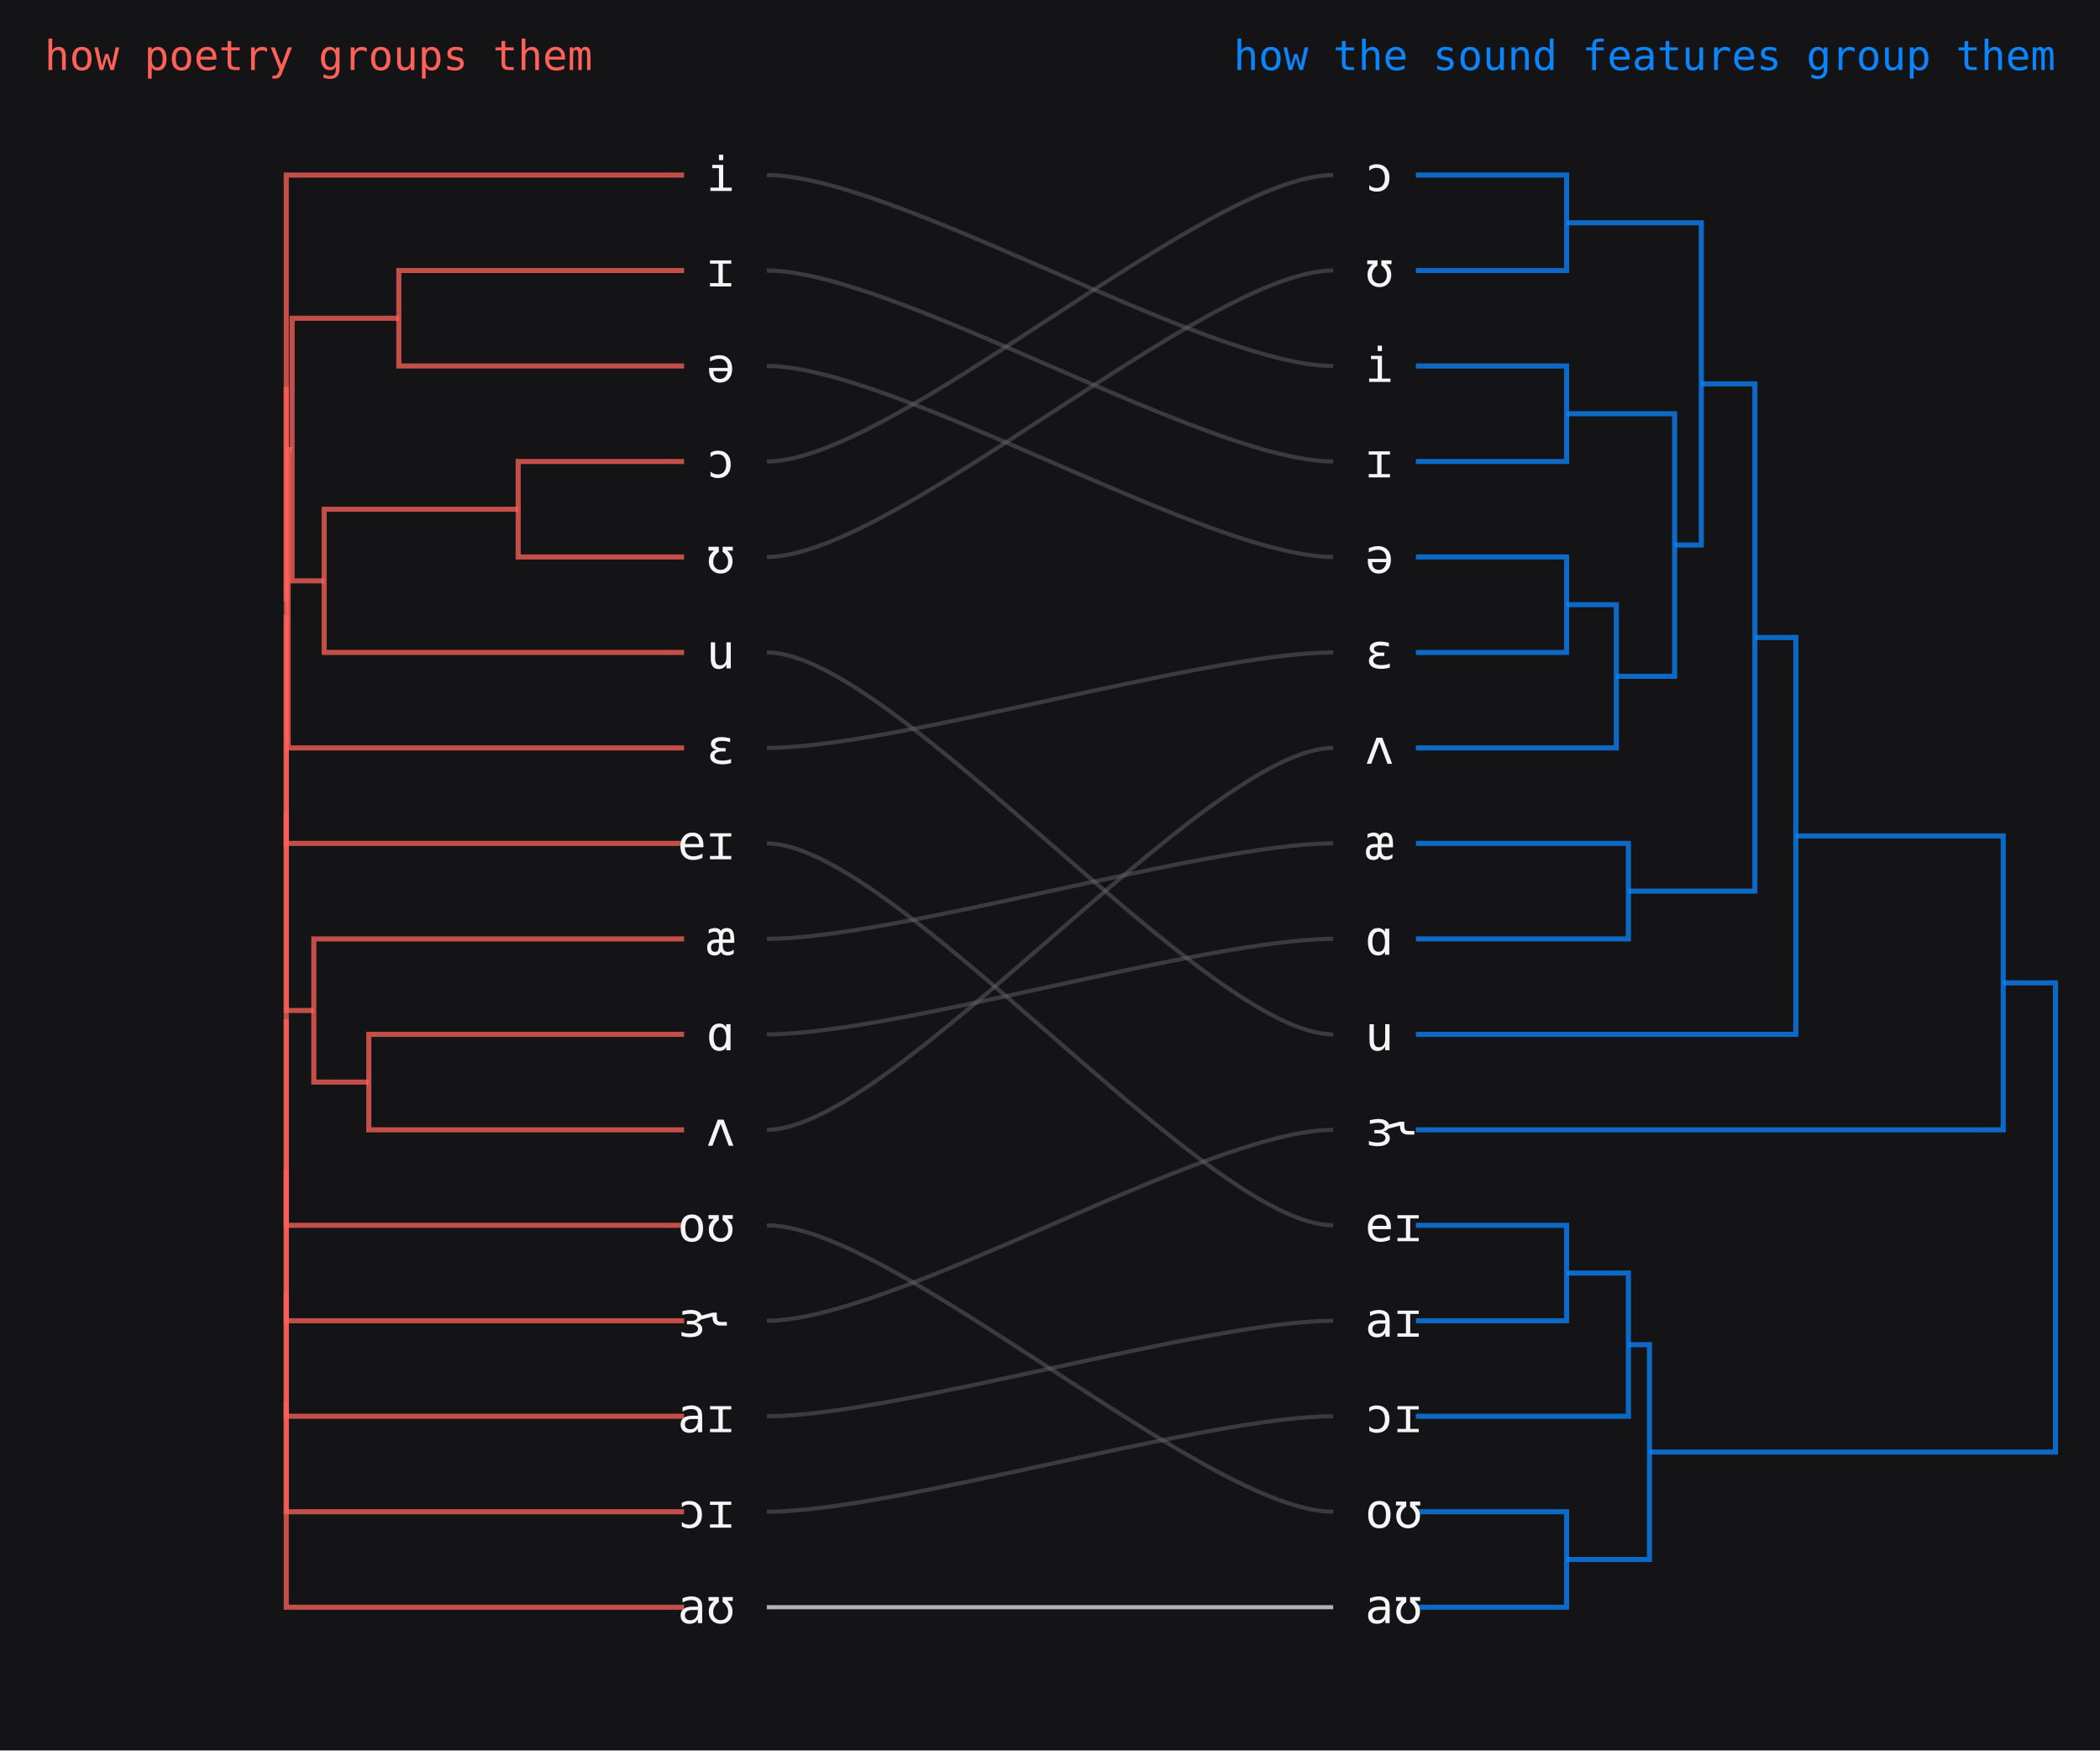
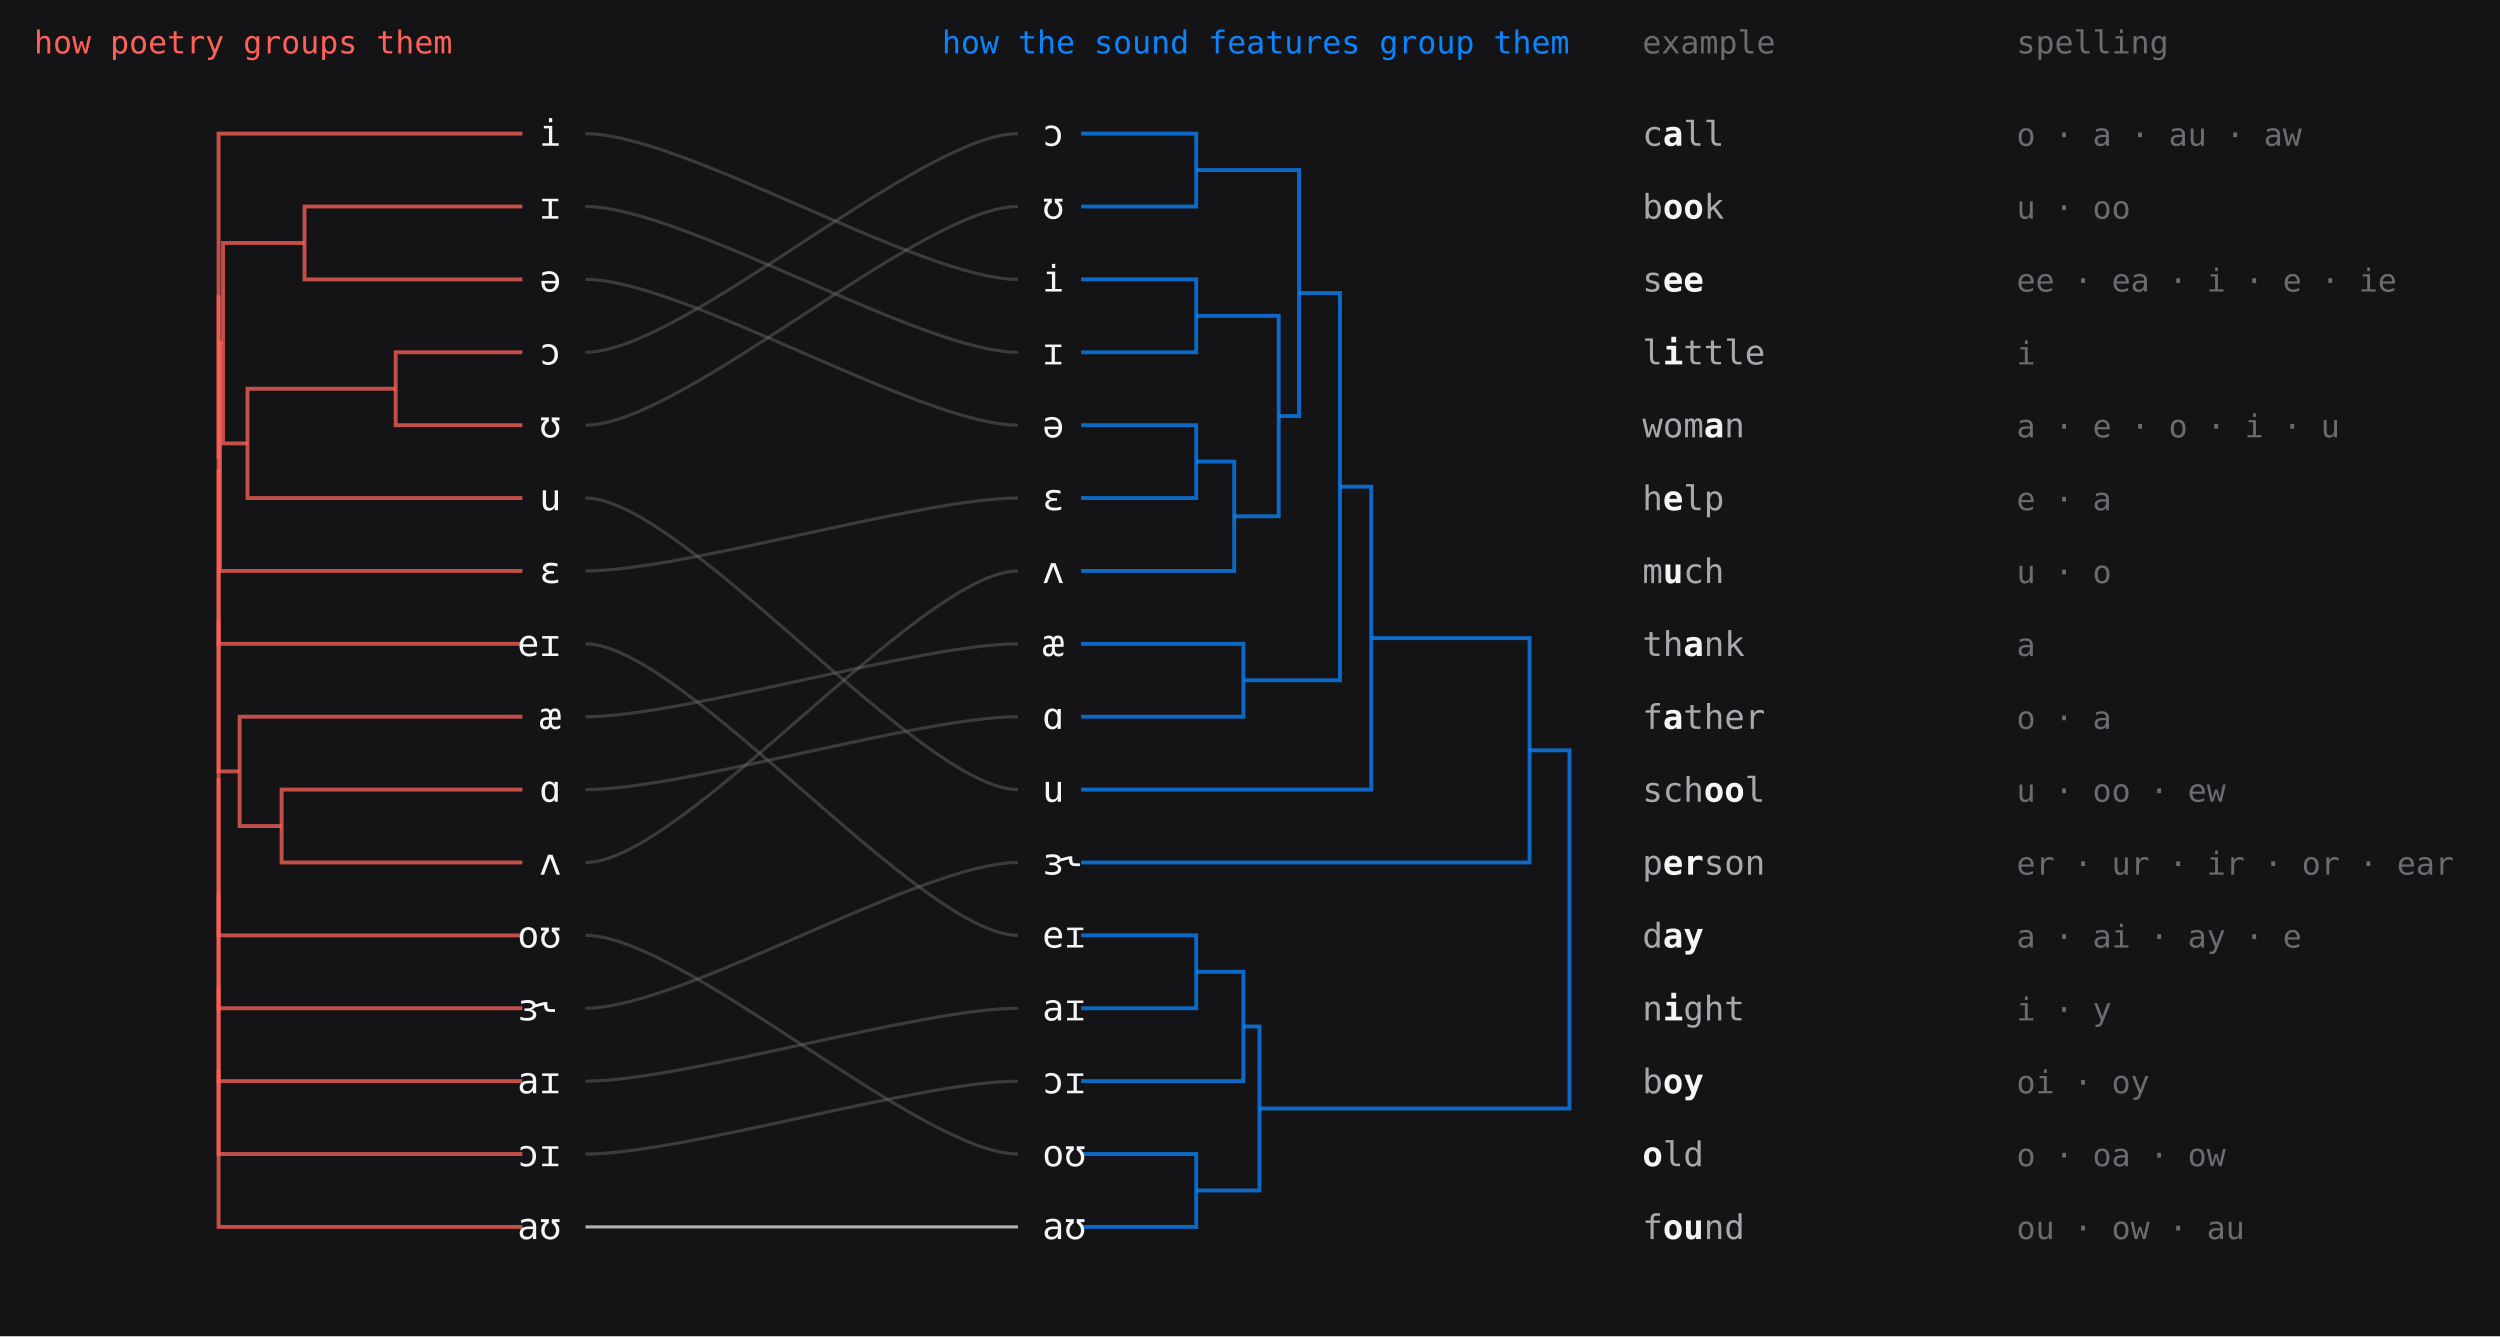
- <svg xmlns="http://www.w3.org/2000/svg" viewBox="0 0 660 550" font-family="ui-monospace,Menlo,monospace">
-   <rect width="660" height="550" fill="#141416" />
+ <svg xmlns="http://www.w3.org/2000/svg" viewBox="0 0 1029 550" font-family="ui-monospace,Menlo,monospace">
+   <rect width="1029" height="550" fill="#141416" />
  <path d="M215 85H125.353V115H215" fill="none" stroke="#ff6158" stroke-width="1.6" stroke-opacity=".75" />
  <path d="M215 145H162.862V175H215" fill="none" stroke="#ff6158" stroke-width="1.6" stroke-opacity=".75" />
  <path d="M162.862 160H101.884V205H215" fill="none" stroke="#ff6158" stroke-width="1.6" stroke-opacity=".75" />
  <path d="M125.353 100H91.807V182.5H101.884" fill="none" stroke="#ff6158" stroke-width="1.6" stroke-opacity=".75" />
  <path d="M91.807 141.25H90.557V235H215" fill="none" stroke="#ff6158" stroke-width="1.6" stroke-opacity=".75" />
  <path d="M215 55H89.969V188.125H90.557" fill="none" stroke="#ff6158" stroke-width="1.6" stroke-opacity=".75" />
  <path d="M89.969 121.562H89.969V265H215" fill="none" stroke="#ff6158" stroke-width="1.6" stroke-opacity=".75" />
  <path d="M215 325H115.913V355H215" fill="none" stroke="#ff6158" stroke-width="1.6" stroke-opacity=".75" />
  <path d="M215 295H98.634V340H115.913" fill="none" stroke="#ff6158" stroke-width="1.6" stroke-opacity=".75" />
  <path d="M89.969 193.281H89.969V317.5H98.634" fill="none" stroke="#ff6158" stroke-width="1.6" stroke-opacity=".75" />
  <path d="M89.969 255.391H89.969V385H215" fill="none" stroke="#ff6158" stroke-width="1.6" stroke-opacity=".75" />
  <path d="M89.969 320.195H89.969V415H215" fill="none" stroke="#ff6158" stroke-width="1.6" stroke-opacity=".75" />
  <path d="M89.969 367.598H89.969V445H215" fill="none" stroke="#ff6158" stroke-width="1.6" stroke-opacity=".75" />
  <path d="M89.969 406.299H89.969V475H215" fill="none" stroke="#ff6158" stroke-width="1.6" stroke-opacity=".75" />
  <path d="M89.969 440.649H89.969V505H215" fill="none" stroke="#ff6158" stroke-width="1.6" stroke-opacity=".75" />
  <path d="M445 55H492.362V85H445" fill="none" stroke="#0b85fe" stroke-width="1.6" stroke-opacity=".75" />
  <path d="M445 115H492.362V145H445" fill="none" stroke="#0b85fe" stroke-width="1.6" stroke-opacity=".75" />
  <path d="M445 175H492.362V205H445" fill="none" stroke="#0b85fe" stroke-width="1.6" stroke-opacity=".75" />
  <path d="M492.362 190H507.991V235H445" fill="none" stroke="#0b85fe" stroke-width="1.6" stroke-opacity=".75" />
  <path d="M492.362 130H526.308V212.5H507.991" fill="none" stroke="#0b85fe" stroke-width="1.6" stroke-opacity=".75" />
  <path d="M492.362 70H534.697V171.25H526.308" fill="none" stroke="#0b85fe" stroke-width="1.6" stroke-opacity=".75" />
  <path d="M445 265H511.779V295H445" fill="none" stroke="#0b85fe" stroke-width="1.6" stroke-opacity=".75" />
  <path d="M534.697 120.625H551.526V280H511.779" fill="none" stroke="#0b85fe" stroke-width="1.6" stroke-opacity=".75" />
  <path d="M551.526 200.312H564.405V325H445" fill="none" stroke="#0b85fe" stroke-width="1.6" stroke-opacity=".75" />
  <path d="M564.405 262.656H629.583V355H445" fill="none" stroke="#0b85fe" stroke-width="1.6" stroke-opacity=".75" />
  <path d="M445 385H492.362V415H445" fill="none" stroke="#0b85fe" stroke-width="1.6" stroke-opacity=".75" />
  <path d="M492.362 400H511.779V445H445" fill="none" stroke="#0b85fe" stroke-width="1.6" stroke-opacity=".75" />
  <path d="M445 475H492.362V505H445" fill="none" stroke="#0b85fe" stroke-width="1.6" stroke-opacity=".75" />
  <path d="M511.779 422.5H518.406V490H492.362" fill="none" stroke="#0b85fe" stroke-width="1.6" stroke-opacity=".75" />
  <path d="M629.583 308.828H646V456.25H518.406" fill="none" stroke="#0b85fe" stroke-width="1.6" stroke-opacity=".75" />
  <path d="M241 55C281 55 379 115 419 115" fill="none" stroke="#6b6b70" stroke-width="1.3" stroke-opacity="0.45" />
  <text x="231" y="60" text-anchor="end" fill="#f5f5f7" font-size="15">i</text>
  <text x="429" y="120" fill="#f5f5f7" font-size="15">i</text>
  <path d="M241 85C281 85 379 145 419 145" fill="none" stroke="#6b6b70" stroke-width="1.3" stroke-opacity="0.45" />
  <text x="231" y="90" text-anchor="end" fill="#f5f5f7" font-size="15">ɪ</text>
  <text x="429" y="150" fill="#f5f5f7" font-size="15">ɪ</text>
  <path d="M241 115C281 115 379 175 419 175" fill="none" stroke="#6b6b70" stroke-width="1.3" stroke-opacity="0.45" />
  <text x="231" y="120" text-anchor="end" fill="#f5f5f7" font-size="15">ə</text>
  <text x="429" y="180" fill="#f5f5f7" font-size="15">ə</text>
  <path d="M241 145C281 145 379 55 419 55" fill="none" stroke="#6b6b70" stroke-width="1.3" stroke-opacity="0.45" />
  <text x="231" y="150" text-anchor="end" fill="#f5f5f7" font-size="15">ɔ</text>
  <text x="429" y="60" fill="#f5f5f7" font-size="15">ɔ</text>
  <path d="M241 175C281 175 379 85 419 85" fill="none" stroke="#6b6b70" stroke-width="1.3" stroke-opacity="0.45" />
  <text x="231" y="180" text-anchor="end" fill="#f5f5f7" font-size="15">ʊ</text>
  <text x="429" y="90" fill="#f5f5f7" font-size="15">ʊ</text>
  <path d="M241 205C281 205 379 325 419 325" fill="none" stroke="#6b6b70" stroke-width="1.3" stroke-opacity="0.45" />
  <text x="231" y="210" text-anchor="end" fill="#f5f5f7" font-size="15">u</text>
  <text x="429" y="330" fill="#f5f5f7" font-size="15">u</text>
  <path d="M241 235C281 235 379 205 419 205" fill="none" stroke="#6b6b70" stroke-width="1.3" stroke-opacity="0.45" />
  <text x="231" y="240" text-anchor="end" fill="#f5f5f7" font-size="15">ɛ</text>
  <text x="429" y="210" fill="#f5f5f7" font-size="15">ɛ</text>
  <path d="M241 265C281 265 379 385 419 385" fill="none" stroke="#6b6b70" stroke-width="1.3" stroke-opacity="0.45" />
  <text x="231" y="270" text-anchor="end" fill="#f5f5f7" font-size="15">eɪ</text>
  <text x="429" y="390" fill="#f5f5f7" font-size="15">eɪ</text>
  <path d="M241 295C281 295 379 265 419 265" fill="none" stroke="#6b6b70" stroke-width="1.3" stroke-opacity="0.45" />
  <text x="231" y="300" text-anchor="end" fill="#f5f5f7" font-size="15">æ</text>
  <text x="429" y="270" fill="#f5f5f7" font-size="15">æ</text>
  <path d="M241 325C281 325 379 295 419 295" fill="none" stroke="#6b6b70" stroke-width="1.3" stroke-opacity="0.45" />
  <text x="231" y="330" text-anchor="end" fill="#f5f5f7" font-size="15">ɑ</text>
  <text x="429" y="300" fill="#f5f5f7" font-size="15">ɑ</text>
  <path d="M241 355C281 355 379 235 419 235" fill="none" stroke="#6b6b70" stroke-width="1.3" stroke-opacity="0.45" />
  <text x="231" y="360" text-anchor="end" fill="#f5f5f7" font-size="15">ʌ</text>
  <text x="429" y="240" fill="#f5f5f7" font-size="15">ʌ</text>
  <path d="M241 385C281 385 379 475 419 475" fill="none" stroke="#6b6b70" stroke-width="1.3" stroke-opacity="0.45" />
  <text x="231" y="390" text-anchor="end" fill="#f5f5f7" font-size="15">oʊ</text>
  <text x="429" y="480" fill="#f5f5f7" font-size="15">oʊ</text>
  <path d="M241 415C281 415 379 355 419 355" fill="none" stroke="#6b6b70" stroke-width="1.3" stroke-opacity="0.45" />
  <text x="231" y="420" text-anchor="end" fill="#f5f5f7" font-size="15">ɜ˞</text>
  <text x="429" y="360" fill="#f5f5f7" font-size="15">ɜ˞</text>
  <path d="M241 445C281 445 379 415 419 415" fill="none" stroke="#6b6b70" stroke-width="1.3" stroke-opacity="0.45" />
  <text x="231" y="450" text-anchor="end" fill="#f5f5f7" font-size="15">aɪ</text>
  <text x="429" y="420" fill="#f5f5f7" font-size="15">aɪ</text>
  <path d="M241 475C281 475 379 445 419 445" fill="none" stroke="#6b6b70" stroke-width="1.3" stroke-opacity="0.45" />
  <text x="231" y="480" text-anchor="end" fill="#f5f5f7" font-size="15">ɔɪ</text>
  <text x="429" y="450" fill="#f5f5f7" font-size="15">ɔɪ</text>
  <path d="M241 505C281 505 379 505 419 505" fill="none" stroke="#f5f5f7" stroke-width="1.3" stroke-opacity="0.7" />
  <text x="231" y="510" text-anchor="end" fill="#f5f5f7" font-size="15">aʊ</text>
  <text x="429" y="510" fill="#f5f5f7" font-size="15">aʊ</text>
+   <text x="676" y="60" fill="#a8a8ad" font-size="14">c<tspan font-weight="700" fill="#f5f5f7">a</tspan>ll</text>
+   <text x="830" y="60" fill="#6b6b70" font-size="13">o · a · au · aw</text>
+   <text x="676" y="90" fill="#a8a8ad" font-size="14">b<tspan font-weight="700" fill="#f5f5f7">oo</tspan>k</text>
+   <text x="830" y="90" fill="#6b6b70" font-size="13">u · oo</text>
+   <text x="676" y="120" fill="#a8a8ad" font-size="14">s<tspan font-weight="700" fill="#f5f5f7">ee</tspan>
+   </text>
+   <text x="830" y="120" fill="#6b6b70" font-size="13">ee · ea · i · e · ie</text>
+   <text x="676" y="150" fill="#a8a8ad" font-size="14">l<tspan font-weight="700" fill="#f5f5f7">i</tspan>ttle</text>
+   <text x="830" y="150" fill="#6b6b70" font-size="13">i</text>
+   <text x="676" y="180" fill="#a8a8ad" font-size="14">wom<tspan font-weight="700" fill="#f5f5f7">a</tspan>n</text>
+   <text x="830" y="180" fill="#6b6b70" font-size="13">a · e · o · i · u</text>
+   <text x="676" y="210" fill="#a8a8ad" font-size="14">h<tspan font-weight="700" fill="#f5f5f7">e</tspan>lp</text>
+   <text x="830" y="210" fill="#6b6b70" font-size="13">e · a</text>
+   <text x="676" y="240" fill="#a8a8ad" font-size="14">m<tspan font-weight="700" fill="#f5f5f7">u</tspan>ch</text>
+   <text x="830" y="240" fill="#6b6b70" font-size="13">u · o</text>
+   <text x="676" y="270" fill="#a8a8ad" font-size="14">th<tspan font-weight="700" fill="#f5f5f7">a</tspan>nk</text>
+   <text x="830" y="270" fill="#6b6b70" font-size="13">a</text>
+   <text x="676" y="300" fill="#a8a8ad" font-size="14">f<tspan font-weight="700" fill="#f5f5f7">a</tspan>ther</text>
+   <text x="830" y="300" fill="#6b6b70" font-size="13">o · a</text>
+   <text x="676" y="330" fill="#a8a8ad" font-size="14">sch<tspan font-weight="700" fill="#f5f5f7">oo</tspan>l</text>
+   <text x="830" y="330" fill="#6b6b70" font-size="13">u · oo · ew</text>
+   <text x="676" y="360" fill="#a8a8ad" font-size="14">p<tspan font-weight="700" fill="#f5f5f7">er</tspan>son</text>
+   <text x="830" y="360" fill="#6b6b70" font-size="13">er · ur · ir · or · ear</text>
+   <text x="676" y="390" fill="#a8a8ad" font-size="14">d<tspan font-weight="700" fill="#f5f5f7">ay</tspan>
+   </text>
+   <text x="830" y="390" fill="#6b6b70" font-size="13">a · ai · ay · e</text>
+   <text x="676" y="420" fill="#a8a8ad" font-size="14">n<tspan font-weight="700" fill="#f5f5f7">i</tspan>ght</text>
+   <text x="830" y="420" fill="#6b6b70" font-size="13">i · y</text>
+   <text x="676" y="450" fill="#a8a8ad" font-size="14">b<tspan font-weight="700" fill="#f5f5f7">oy</tspan>
+   </text>
+   <text x="830" y="450" fill="#6b6b70" font-size="13">oi · oy</text>
+   <text x="676" y="480" fill="#a8a8ad" font-size="14">
+     <tspan font-weight="700" fill="#f5f5f7">o</tspan>ld</text>
+   <text x="830" y="480" fill="#6b6b70" font-size="13">o · oa · ow</text>
+   <text x="676" y="510" fill="#a8a8ad" font-size="14">f<tspan font-weight="700" fill="#f5f5f7">ou</tspan>nd</text>
+   <text x="830" y="510" fill="#6b6b70" font-size="13">ou · ow · au</text>
  <text x="14" y="22" fill="#ff6158" font-size="13">how poetry groups them</text>
  <text x="646" y="22" text-anchor="end" fill="#0b85fe" font-size="13">how the sound features group them</text>
+   <text x="676" y="22" fill="#6b6b70" font-size="13">example</text>
+   <text x="830" y="22" fill="#6b6b70" font-size="13">spelling</text>
</svg>
